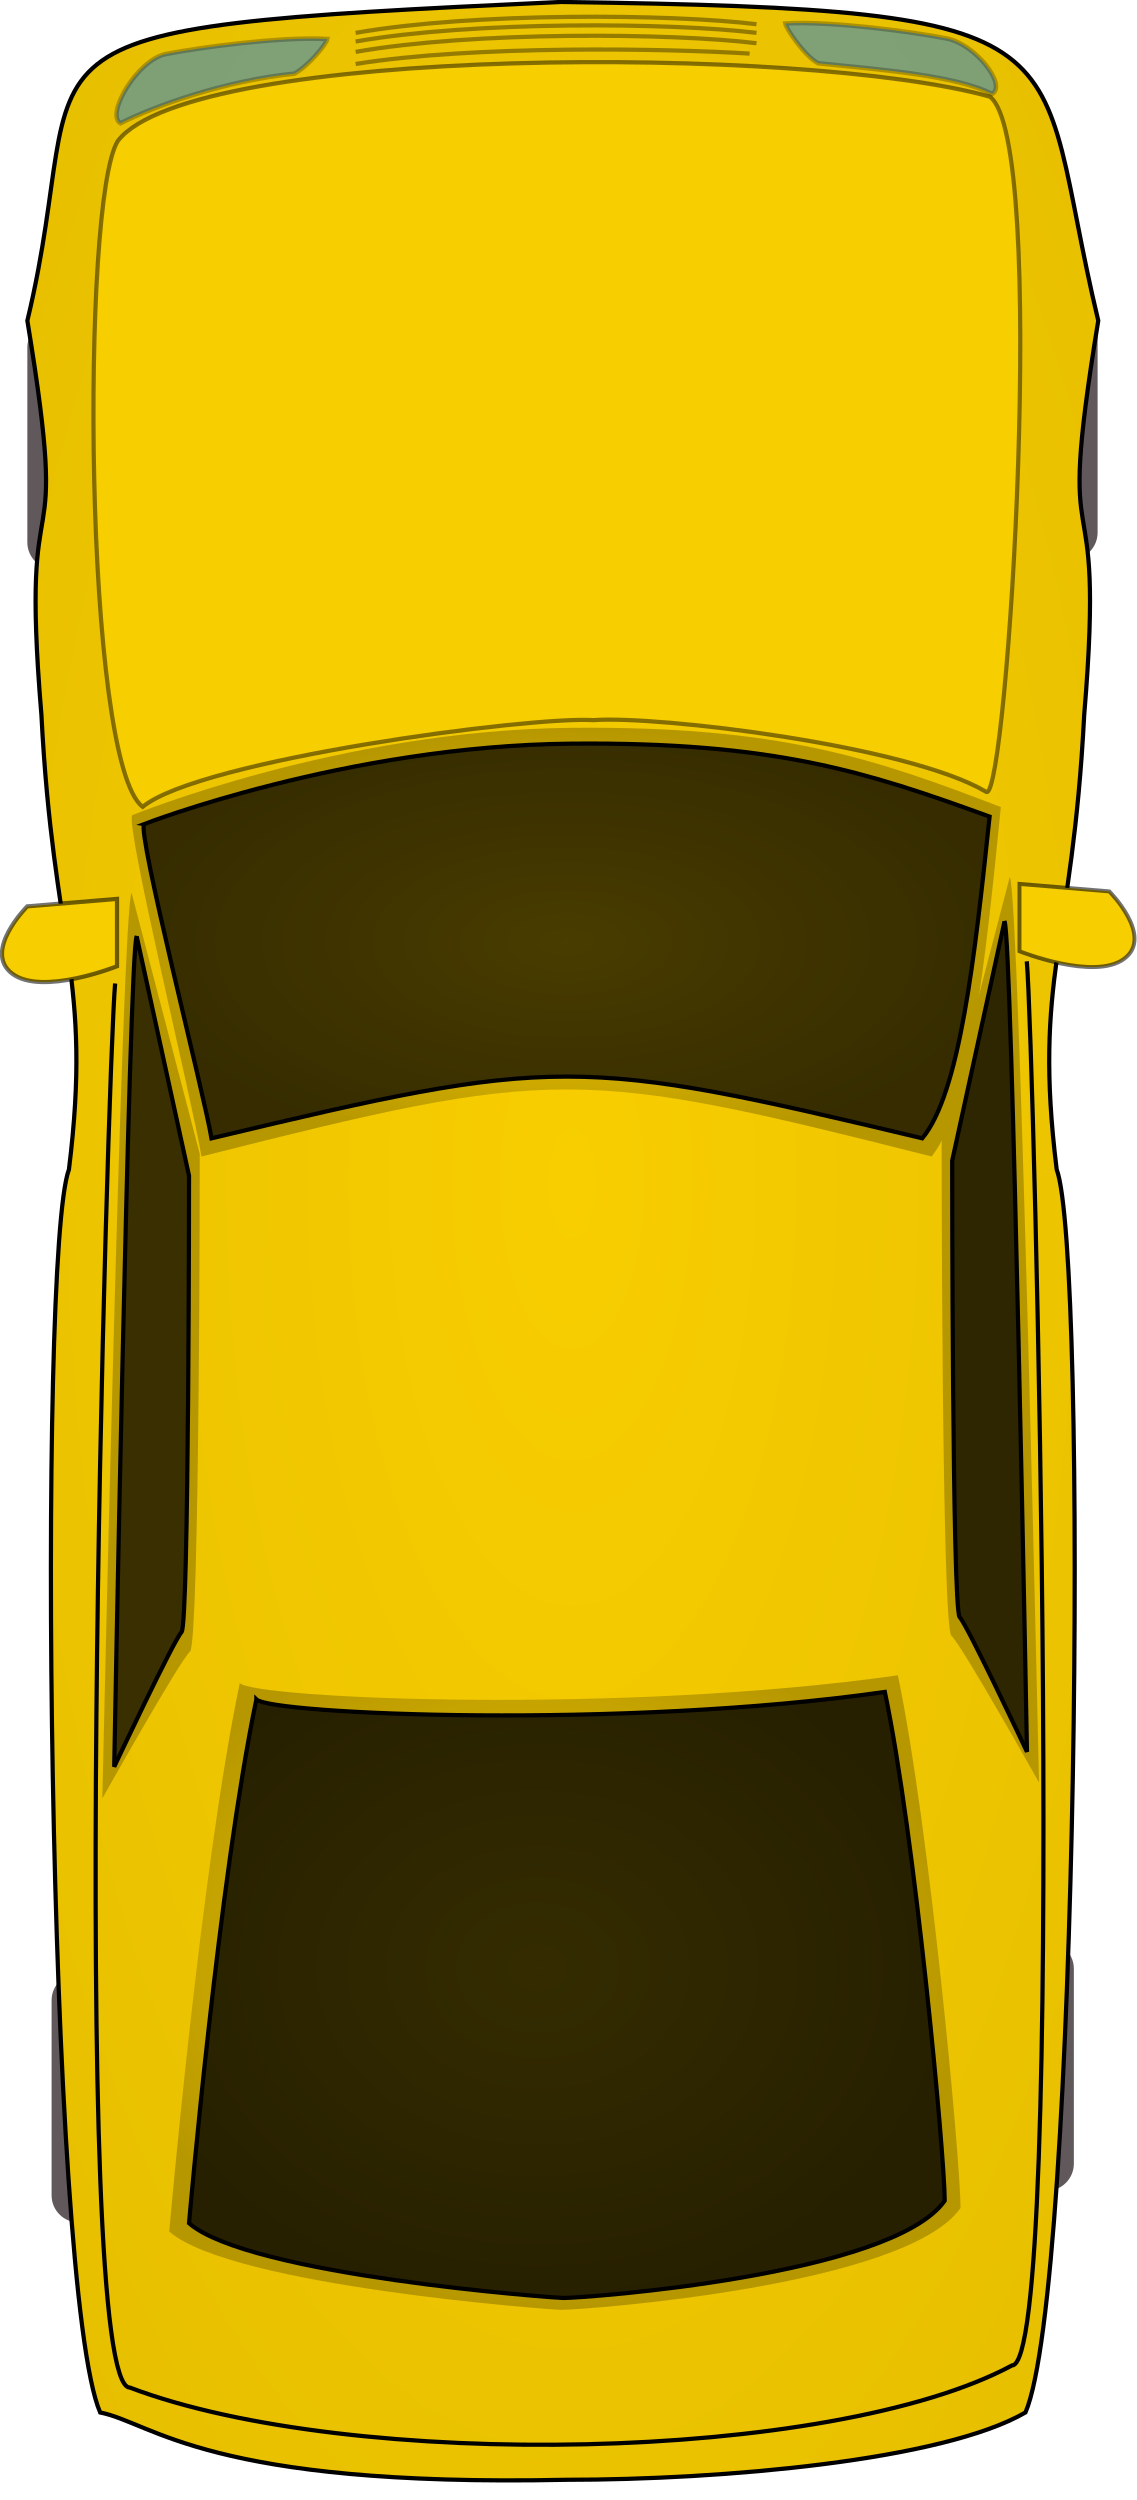
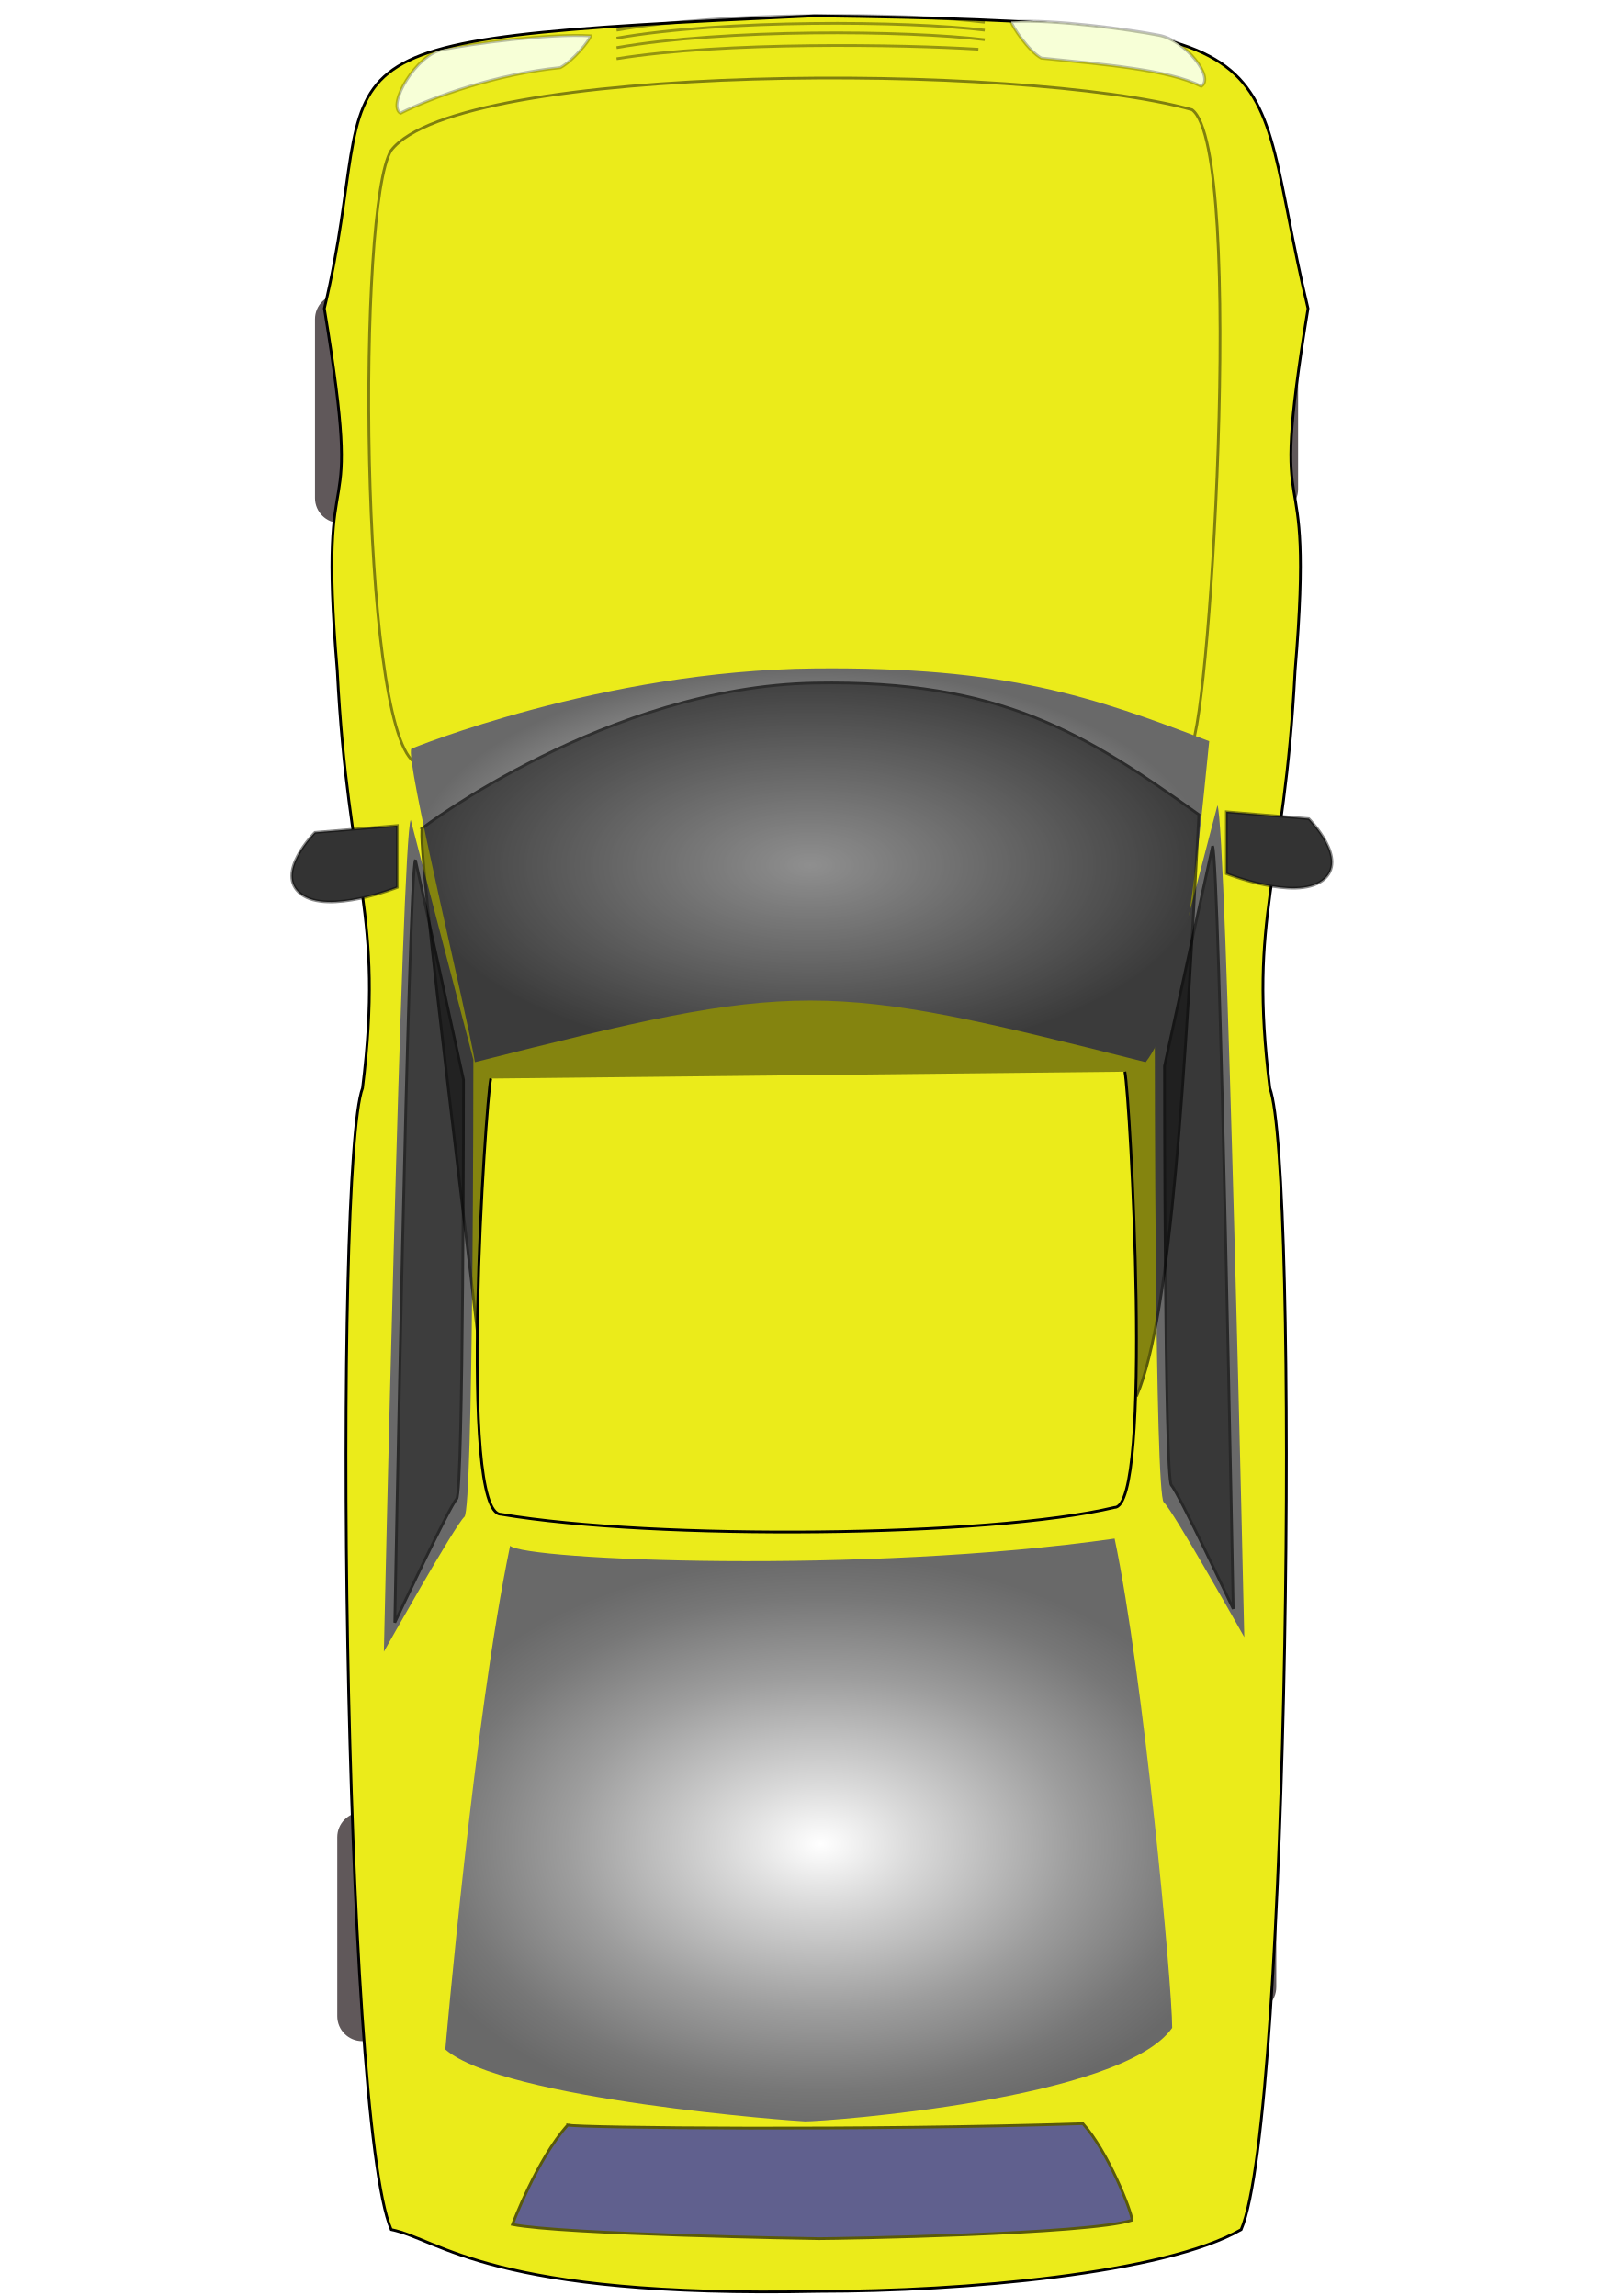
- <svg xmlns="http://www.w3.org/2000/svg" xmlns:xlink="http://www.w3.org/1999/xlink" id="svg171" viewBox="0 0 358.85 789.36" version="1.0">
-   <defs id="defs173">
-     <linearGradient id="linearGradient239">
-       <stop id="stop240" stop-color="#f8ce00" offset="0" />
-       <stop id="stop241" stop-color="#b79700" offset="1" />
-     </linearGradient>
-     <radialGradient id="radialGradient3189" xlink:href="#linearGradient239" gradientUnits="userSpaceOnUse" cy="819.9" cx="378.79" gradientTransform="matrix(1.1693 0 0 .93776 -273.1 -147.55)" r="115.39" />
-     <radialGradient id="radialGradient3193" xlink:href="#linearGradient239" gradientUnits="userSpaceOnUse" cy="598.63" cx="294.43" gradientTransform="matrix(1.5041 0 0 .74199 -264.04 -146.71)" r="91.234" />
-     <radialGradient id="radialGradient3197" xlink:href="#linearGradient239" gradientUnits="userSpaceOnUse" cy="153.65" cx="897.24" gradientTransform="matrix(-.39086 0 0 3.6334 703.38 -167.47)" r="15.849" />
-     <radialGradient id="radialGradient3200" xlink:href="#linearGradient239" gradientUnits="userSpaceOnUse" cy="153.65" cx="897.24" gradientTransform="matrix(.39086 0 0 3.6334 -343 -162.47)" r="15.849" />
-     <radialGradient id="radialGradient3205" xlink:href="#linearGradient239" gradientUnits="userSpaceOnUse" cy="319.37" cx="657.76" gradientTransform="matrix(.65803 0 0 1.5197 -252.14 -111.82)" r="1269.3" />
-   </defs>
-   <rect id="rect959" fill-rule="evenodd" rx="8.585" ry="8.585" height="78.696" width="27.775" y="623.04" x="16.287" stroke-width="1pt" fill="#60585a" />
-   <rect id="rect958" fill-rule="evenodd" rx="8.585" ry="8.585" height="78.696" width="27.775" y="613.04" x="311.29" stroke-width="1pt" fill="#60585a" />
-   <g id="g786" fill="#4a00ad" transform="matrix(-1 0 0 -1 282.65 766.12)">
-     <path id="path787" d="m76.616 699.19c-5.473-0.321-11.137-0.388-16.567 0.34-3.573 0.712-11.473 3.767-7.655 8.677 5.245 5.042 14.531 4.269 21.161 3.703l0.514 5.994c-9.129 0.75-20.165 0.992-26.841-6.329-5.981-9.521 3.376-16.399 12.025-18.017 5.782-0.733 11.564-0.349 17.362-0.688v6.32z" />
-     <path id="path788" d="m76.616 699.19c-5.473-0.321-11.137-0.388-16.567 0.34-3.573 0.712-11.473 3.767-7.655 8.677 5.245 5.042 14.531 4.269 21.161 3.703l0.514 5.994c-9.129 0.75-20.165 0.992-26.841-6.329-5.981-9.521 3.376-16.399 12.025-18.017 5.782-0.733 11.564-0.349 17.362-0.688v6.32z" transform="matrix(1 0 0 -1 0 1430)" />
-     <path id="path789" d="m97.472 715.31c-1.499-0.143-3.039-0.081-4.542-0.089-1.272-0.004-5.54-0.655-6.332 0.724-0.279 0.983 0.196 2.108 1.022 2.657 2.002 1.029 4.705 0.505 6.853 0.402 2.628-0.126 6.192-0.416 6.995 2.782 0.249 2.611-1.378 5.115-3.407 6.63-2.685 1.651-5.741 1.346-8.736 0.969-1.783-0.237-3.562-0.51-5.35-0.711l0.329-2.76c1.794 0.214 3.576 0.511 5.367 0.748 2.19 0.268 4.703 0.675 6.709-0.491 1.154-0.815 2.267-2.318 2.276-3.791 0.011-1.097-3.415-0.664-4.039-0.633-2.898 0.155-6.048 0.623-8.678-0.876-2.118-1.588-3.054-4.623-1.411-6.885 2.146-2.038 5.677-1.512 8.404-1.521 1.502-0.007 3.043 0.055 4.542-0.088v2.933z" transform="matrix(1.3776 0 0 1.3776 -36.308 -268.33)" />
-     <g id="g790" transform="matrix(1.166 0 0 1.0624 -26.21 -45.238)">
-       <path id="path791" d="m109.26 713.84c2.054 0.228 4.181 0.138 6.242 0.15 3.888 0.015 7.776-0.017 11.665-0.034 0.779-0.005 1.559-0.011 2.338-0.036v3.227c-0.779-0.026-1.559-0.032-2.338-0.037-3.889-0.017-7.777-0.049-11.665-0.034-2.061 0.012-4.188-0.078-6.242 0.15v-3.386z" />
-       <path id="path792" d="m119.37 715.87c-0.159 1.242-0.079 2.551-0.087 3.798-0.011 2.488-0.012 4.976 0.006 7.465 0.012 1.648 0.028 3.296 0.032 4.944 0.001 0.986-0.002 1.973-0.004 2.959h-3.321c-0.002-0.986-0.005-1.973-0.003-2.959 0.003-1.648 0.019-3.296 0.031-4.944 0.018-2.489 0.018-4.977 0.007-7.465-0.009-1.247 0.072-2.556-0.088-3.798h3.427z" transform="translate(1.3446 .33612)" />
+ <svg xmlns="http://www.w3.org/2000/svg" version="1.1" width="595.279" height="841.891" enable-background="new 0 0 595.279 841.891" xml:space="preserve" style="">
+   <rect id="backgroundrect" width="100%" height="100%" x="0" y="0" fill="none" stroke="none" />
+   <radialGradient id="path184_1_" cx="669.612" cy="537.19" r="548.8" gradientTransform="matrix(0.7018 0 0 -1.197 -170.9626 1041.424)" gradientUnits="userSpaceOnUse">
+     <stop offset="0" style="stop-color:#1F1F1F" />
+     <stop offset="1" style="stop-color:#000000" />
+   </radialGradient>
+   <radialGradient id="path272_1_" cx="917.098" cy="694.117" r="15.849" gradientTransform="matrix(0.4169 0 0 -3.8752 -267.8295 3111.983)" gradientUnits="userSpaceOnUse">
+     <stop offset="0" style="stop-color:#FFFFFF" />
+     <stop offset="1" style="stop-color:#696969" />
+   </radialGradient>
+   <radialGradient id="path274_1_" cx="877.661" cy="694.117" r="15.849" gradientTransform="matrix(-0.4169 0 0 -3.8752 848.3018 3106.651)" gradientUnits="userSpaceOnUse">
+     <stop offset="0" style="stop-color:#FFFFFF" />
+     <stop offset="1" style="stop-color:#696969" />
+   </radialGradient>
+   <radialGradient id="path275_1_" cx="299.683" cy="273.77" r="91.231" gradientTransform="matrix(1.6042 0 0 -0.7914 -183.7809 533.9191)" gradientUnits="userSpaceOnUse">
+     <stop offset="0" style="stop-color:#FFFFFF" />
+     <stop offset="1" style="stop-color:#696969" />
+   </radialGradient>
+   <radialGradient id="path270_1_" cx="396.345" cy="32.544" r="128.271" gradientTransform="matrix(1.2471 0 0 -0.8235 -193.3944 702.9675)" gradientUnits="userSpaceOnUse">
+     <stop offset="0" style="stop-color:#FFFFFF" />
+     <stop offset="0.209" style="stop-color:#DADADA" />
+     <stop offset="0.582" style="stop-color:#9D9D9D" />
+     <stop offset="0.856" style="stop-color:#777777" />
+     <stop offset="1" style="stop-color:#696969" />
+   </radialGradient>
+   <g class="currentLayer" style="">
+     <path id="rect959" fill="#60585A" d="M132.802,664.502h11.311c5.057,0,9.156,4.1,9.156,9.156v65.62c0,5.058-4.1,9.156-9.156,9.156  h-11.311c-5.057,0-9.156-4.099-9.156-9.156v-65.62C123.646,668.602,127.745,664.502,132.802,664.502z" />
+     <path id="rect958" fill="#60585A" d="M447.437,653.836h11.311c5.057,0,9.156,4.1,9.156,9.156v65.621c0,5.057-4.1,9.156-9.156,9.156  h-11.311c-5.058,0-9.156-4.1-9.156-9.156v-65.621C438.281,657.936,442.379,653.836,447.437,653.836z" />
+     <g id="g786">
+       <path id="path787" fill="#4A00AD" d="M326.02,71.384 c5.837,0.343 11.878,0.414 17.669,-0.362 c3.812,-0.759 12.237,-4.018 8.165,-9.254 c-5.595,-5.377 -15.498,-4.553 -22.569,-3.95 l-0.548,-6.393 c9.736,-0.8 21.507,-1.058 28.627,6.75 c6.379,10.154 -3.601,17.49 -12.825,19.216 c-6.167,0.782 -12.333,0.373 -18.518,0.734 L326.02,71.384 L326.02,71.384 z" stroke-width="0" />
+       <path id="path788" fill="#4A00AD" d="M326.02,37.66 c5.837,-0.342 11.878,-0.414 17.669,0.363 c3.812,0.759 12.237,4.018 8.165,9.254 c-5.595,5.377 -15.498,4.553 -22.569,3.95 l-0.548,6.393 c9.736,0.8 21.507,1.058 28.627,-6.75 c6.379,-10.155 -3.601,-17.49 -12.825,-19.216 c-6.167,-0.782 -12.333,-0.373 -18.518,-0.734 L326.02,37.66 L326.02,37.66 z" stroke-width="0" />
+       <path id="path789" fill="#4A00AD" d="M303.245,52.302 c2.202,0.21 4.466,0.119 6.673,0.131 c1.868,0.006 8.14,0.962 9.303,-1.064 c0.41,-1.444 -0.288,-3.097 -1.502,-3.904 c-2.941,-1.512 -6.912,-0.742 -10.068,-0.59 c-3.86,0.185 -9.098,0.611 -10.277,-4.087 c-0.365,-3.836 2.024,-7.516 5.007,-9.742 c3.944,-2.426 8.436,-1.978 12.836,-1.423 c2.62,0.348 5.233,0.749 7.86,1.044 l-0.483,4.055 c-2.636,-0.314 -5.254,-0.75 -7.885,-1.099 c-3.218,-0.394 -6.911,-0.992 -9.856,0.722 c-1.696,1.197 -3.331,3.406 -3.344,5.57 c-0.016,1.612 5.018,0.976 5.934,0.93 c4.258,-0.228 8.887,-0.915 12.751,1.287 c3.112,2.333 4.487,6.792 2.073,10.116 c-3.153,2.994 -8.341,2.221 -12.348,2.234 c-2.207,0.011 -4.471,-0.081 -6.673,0.129 V52.302 L303.245,52.302 z" stroke-width="0" />
+       <g id="g790" stroke-width="0">
+         <path id="path791" fill="#4A00AD" d="M299.814,56.499 c-2.555,-0.258 -5.199,-0.156 -7.763,-0.17 c-4.835,-0.017 -9.67,0.019 -14.507,0.038 c-0.969,0.005 -1.939,0.013 -2.907,0.041 v-3.657 c0.969,0.03 1.939,0.036 2.907,0.042 c4.837,0.019 9.672,0.055 14.507,0.038 c2.564,-0.014 5.209,0.088 7.763,-0.17 V56.499 L299.814,56.499 z" stroke-width="0" />
+         <path id="path792" fill="#4A00AD" d="M285.569,53.819 c0.198,-1.408 0.099,-2.891 0.108,-4.304 c0.014,-2.819 0.015,-5.638 -0.008,-8.459 c-0.015,-1.868 -0.034,-3.735 -0.04,-5.602 c-0.001,-1.118 0.003,-2.235 0.006,-3.353 h4.13 c0.002,1.118 0.006,2.235 0.003,3.353 c-0.003,1.868 -0.023,3.735 -0.038,5.602 c-0.022,2.821 -0.022,5.639 -0.009,8.459 c0.012,1.413 -0.09,2.896 0.11,4.304 H285.569 z" stroke-width="0" />
+       </g>
+       <g id="g793" stroke-width="0">
+         <path id="path794" fill="#4A00AD" d="M269.659,55.738 c0.233,-1.819 0.121,-3.735 0.143,-5.564 c0.049,-4.597 0.055,-9.195 0.009,-13.793 c-0.019,-1.505 -0.041,-3.011 -0.07,-4.516 H273.234 c-0.029,1.505 -0.053,3.011 -0.07,4.516 c-0.046,4.598 -0.04,9.196 0.008,13.793 c0.022,1.829 -0.091,3.745 0.144,5.564 H269.659 L269.659,55.738 z" stroke-width="0" />
+         <path id="path795" fill="#4A00AD" d="M271.846,56.836 c-1.504,-0.167 -3.054,-0.079 -4.565,-0.121 c-3.229,-0.147 -6.067,-1.089 -6.49,-4.705 c-0.098,-3.621 1.89,-5.792 5.406,-6.463 c1.649,-0.208 3.262,-0.145 4.911,0.031 l-0.377,3.377 c-1.302,-0.146 -2.583,-0.213 -3.887,-0.054 c-1.712,0.315 -2.579,0.938 -2.565,2.747 c0.132,1.637 1.703,1.587 3.088,1.653 c1.475,0.03 3.009,0.086 4.479,-0.078 V56.836 L271.846,56.836 z" stroke-width="0" />
+         <path id="path796" fill="#4A00AD" d="M270.406,47.163 c-1.304,-0.145 -2.657,-0.077 -3.967,-0.087 c-2.814,-0.022 -5.97,0.196 -8.307,-1.637 c-1.977,-2.09 -1.296,-4.663 -0.556,-7.142 c0.503,-1.677 0.932,-3.325 0.986,-5.084 c0.003,-0.344 0,-0.684 -0.009,-1.026 l3.525,-0.09 c0.011,0.409 0.014,0.816 0.01,1.225 c-0.066,2.06 -0.562,3.992 -1.154,5.955 c-0.269,0.9 -1.017,2.566 -0.519,3.509 c1.19,1.353 4.451,0.867 6.022,0.854 c1.31,-0.011 2.663,0.057 3.967,-0.087 V47.163 L270.406,47.163 z" stroke-width="0" />
+         <rect id="rect797" x="9.365" y="709.294" fill="#4A00AD" width="2.51" height="3.227" transform="matrix(-1,0,0,-1,282.65,766.12) " stroke-width="0" />
+       </g>
+       <path id="path798" fill="#4A00AD" d="M231.338,44.102 c0,-7.421 5.542,-13.445 12.37,-13.445 s12.368,6.024 12.368,13.445 c0,7.422 -5.54,13.445 -12.368,13.445 S231.338,51.524 231.338,44.102 L231.338,44.102 zM235.283,44.445 c0,-5.055 3.775,-9.158 8.426,-9.158 c4.651,0 8.426,4.103 8.426,9.158 c0,5.057 -3.774,9.158 -8.426,9.158 C239.058,53.604 235.283,49.501 235.283,44.445 z" stroke-width="0" />
    </g>
-     <g id="g793">
-       <path id="path794" d="m129.46 713.86c-0.219 1.706-0.114 3.502-0.134 5.217-0.046 4.31-0.051 8.621-0.008 12.932 0.017 1.411 0.038 2.823 0.066 4.234h-3.275c0.027-1.411 0.049-2.823 0.066-4.234 0.043-4.311 0.037-8.622-0.008-12.932-0.021-1.715 0.085-3.511-0.134-5.217h3.427z" />
-       <path id="path795" d="m127.41 712.83c1.41 0.156 2.863 0.074 4.28 0.113 3.027 0.138 5.689 1.021 6.086 4.411 0.091 3.395-1.772 5.431-5.069 6.06-1.547 0.195-3.059 0.136-4.605-0.029l0.353-3.167c1.221 0.137 2.422 0.2 3.645 0.051 1.605-0.296 2.418-0.88 2.405-2.576-0.124-1.535-1.597-1.488-2.895-1.55-1.383-0.028-2.821-0.081-4.2 0.073v-3.386z" />
-       <path id="path796" d="m128.76 721.9c1.223 0.136 2.492 0.072 3.72 0.082 2.638 0.021 5.597-0.184 7.788 1.535 1.853 1.96 1.215 4.372 0.521 6.696-0.472 1.573-0.874 3.118-0.925 4.767-0.003 0.322 0 0.641 0.008 0.962l-3.305 0.084c-0.01-0.383-0.013-0.765-0.009-1.148 0.062-1.931 0.526-3.743 1.082-5.583 0.252-0.844 0.953-2.406 0.486-3.29-1.116-1.268-4.173-0.813-5.646-0.801-1.228 0.01-2.497-0.054-3.72 0.082v-3.386z" />
-       <rect id="rect797" fill-rule="evenodd" height="3.025" width="2.353" y="712.84" x="126.06" stroke-width="1pt" />
-     </g>
-     <path id="path798" d="m165.39 724.77c0 6.958-5.196 12.606-11.598 12.606s-11.597-5.648-11.597-12.606c0-6.959 5.195-12.606 11.597-12.606s11.598 5.647 11.598 12.606zm-3.698-0.322c0 4.739-3.54 8.586-7.9 8.586-4.361 0-7.9-3.847-7.9-8.586 0-4.741 3.539-8.587 7.9-8.587 4.36 0 7.9 3.846 7.9 8.587z" fill-rule="evenodd" stroke-width="1pt" />
+     <path id="rect317" fill="#60585A" d="M455.436,104.562h11.311c5.057,0,9.156,4.1,9.156,9.156v65.621c0,5.057-4.1,9.156-9.156,9.156  h-11.311c-5.057,0-9.156-4.099-9.156-9.156v-65.621C446.28,108.662,450.379,104.562,455.436,104.562z" />
+     <path id="rect316" fill="#60585A" d="M124.639,107.849h11.311c5.058,0,9.156,4.1,9.156,9.156v65.621  c0,5.057-4.099,9.156-9.156,9.156h-11.311c-5.057,0-9.156-4.099-9.156-9.156v-65.621  C115.483,111.949,119.582,107.849,124.639,107.849z" />
+     <path id="path184" fill="#ebeb1a" stroke="#000000" d="M299.463,840.214 c-120.595,2.519 -139.077,-19.113 -156.899,-22.676 c-17.817,-41.357 -21.2,-390.069 -10.511,-418.578 c7.991,-64.569 -5.265,-75.261 -9.266,-153.082 c-7.615,-90.884 10.469,-40.347 -4.734,-132.764 c23.1,-96.22 -20.409,-98.179 179.734,-107.327 C481.457,8.349 455.594,16.897 478.684,113.115 c-15.203,92.418 2.881,41.881 -4.734,132.764 c-4.001,77.816 -17.257,88.508 -9.266,153.082 c10.689,28.505 7.307,377.216 -10.511,418.578 c-27.894,16.161 -101.812,22.676 -154.724,22.676 H299.463 z" class="" transform="translate(0.8547008,0) " fill-opacity="1" />
+     <path id="path272" fill="url(#path272_1_)" d="M150.576,300.639l22.967,87.928c0,0,0,164.867-3.28,167.608  c-3.282,2.747-29.529,49.458-29.529,49.458s6.562-299.497,9.844-305L150.576,300.639z" />
+     <path id="path274" fill="url(#path274_1_)" d="M446.332,295.306l-22.967,87.928c0,0,0,164.868,3.28,167.608  c3.282,2.748,29.528,49.458,29.528,49.458s-6.561-299.497-9.843-305L446.332,295.306z" />
+     <path id="path230" fill="#ebeb1a" stroke="#000000" stroke-opacity="0.459" d="M143.385,55.176 c-12.443,19.909 -11.536,209.278 8.373,224.209 c19.23,-15.839 130.631,-30.552 151.813,-29.185 c21.638,-1.591 106.328,8.591 132.348,24.208 c7.015,2.272 21.04,-219.229 1.13,-234.161 C374.825,22.816 168.266,22.816 143.385,55.169 V55.176 z" class="" fill-opacity="1" />
+     <path id="path275" fill="url(#path275_1_)" d="M150.818,274.519c0,0,69.892-28.687,147.866-29.42  c70.214-0.684,101.925,10.263,144.635,26.684c-5.177,52-10.354,101.261-23.297,117.683c-119.069-30.108-126.833-30.108-245.902,0  c-2.592-16.414-25.889-112.211-23.3-114.942L150.818,274.519z" />
+     <path id="path185" opacity="0.62" fill-opacity="0.704" stroke="#000000" d="M154.814,303.664 c0,0 68.027,-51.88 143.931,-53.206 c68.342,-1.236 99.206,18.562 140.783,48.258 c-5.038,94.041 -10.077,183.127 -22.676,212.825 c-115.901,-54.444 -123.452,-54.442 -239.354,0.002 c-2.52,-29.696 -25.195,-202.927 -22.677,-207.877 L154.814,303.664 z" class="" />
+     <path id="path270" fill="url(#path270_1_)" d="M187.009,566.796c-13.192,63.318-23.744,184.683-23.744,184.683  c21.106,18.469,129.276,26.384,131.921,26.384c7.915,0,116.083-7.915,134.556-34.298c0-15.83-10.554-129.276-21.107-179.404  c-92.34,13.19-216.338,7.915-221.617,2.638L187.009,566.796z" />
+     <path id="path188" opacity="0.62" fill-opacity="1" stroke="#000000" d="M208.119,779.213 c-11.245,12.496 -20.239,36.446 -20.239,36.446 c17.99,3.645 110.184,5.207 112.44,5.207 c6.747,0 98.942,-1.562 114.687,-6.769 c0,-3.124 -8.996,-25.512 -17.99,-35.406 c-78.706,2.603 -184.396,1.562 -188.899,0.521 V779.213 z" class="" fill="#0b0bd5" />
+     <path id="path189" fill="#333333" stroke="#000000" stroke-opacity="0.459" d="M449.596,297.663l30.234,2.52  c0,0,15.118,15.117,5.04,22.676c-10.079,7.559-35.274-2.519-35.274-2.519V297.663z" />
+     <path id="path190" fill="#333333" stroke="#000000" stroke-opacity="0.459" d="M145.68,302.708l-30.235,2.519  c0,0-15.117,15.118-5.039,22.676c10.079,7.559,35.274-2.52,35.274-2.52V302.708z" />
+     <path id="path304" fill="#F7FFD7" stroke="#000000" stroke-width="1.082" stroke-opacity="0.252" d="M162.356,18.158  c-9.623,1.677-20.605,20.262-15.555,23.359c12.032-6.068,35.545-14.405,58.644-16.728c4.571-2.453,10.813-9.979,11.047-11.657  C200.616,12.23,172.854,16.093,162.356,18.158L162.356,18.158z" />
+     <path id="path306" fill="#F7FFD7" stroke="#000000" stroke-width="1.082" stroke-opacity="0.252" d="M424.853,12.921  c9.623,1.678,20.605,15.606,15.554,18.704c-12.03-6.067-35.544-8.004-58.643-10.328c-4.57-2.453-10.809-11.723-11.05-13.401  C386.593,6.992,414.355,10.856,424.853,12.921L424.853,12.921z" />
+     <path id="path307" fill="none" stroke="#000000" stroke-opacity="0.371" d="M226.037,11.071  c39.566-6.983,106.48-6.401,134.993-2.911" />
+     <path id="path308" fill="none" stroke="#000000" stroke-opacity="0.371" d="M226.037,13.98  c39.566-6.983,106.48-6.401,134.993-2.911" />
+     <path id="path309" fill="none" stroke="#000000" stroke-opacity="0.371" d="M226.037,17.471  c39.566-6.983,106.48-6.401,134.993-2.911" />
+     <path id="path310" fill="none" stroke="#000000" stroke-opacity="0.371" d="M226.037,21.544  c39.566-6.4,104.734-5.238,132.668-3.493" />
+     <path id="path186" opacity="0.62" fill-opacity="0.685" stroke="#000000" d="M152.294,315.304l17.637,80.625  c0,0,0,151.172-2.52,153.69c-2.521,2.519-22.676,45.351-22.676,45.351s5.038-274.625,7.559-279.67V315.304z" />
+     <path id="path211" fill="#ebeb1a" stroke="#000000" d="M179.913,394.628 c-1.884,9.25 -12.107,159.806 3.769,159.767 c56.417,9.538 178.985,8.499 224.94,-2.523 c14.158,-0.026 5.653,-150.52 3.769,-159.767 " class="" fill-opacity="1" transform="translate(0,0.8547008) " />
+     <path id="path187" opacity="0.62" fill-opacity="0.748" stroke="#000000" d="M444.562,310.27l-17.636,80.625  c0,0,0,151.172,2.519,153.69c2.521,2.519,22.676,45.351,22.676,45.351s-5.038-274.625-7.559-279.67V310.27z" />
+     <rect fill="#0b0bd5" stroke="#000000" stroke-opacity="0.46" stroke-dashoffset="" fill-rule="nonzero" id="svg_1" x="190" y="205" width="1" height="0" style="color: rgb(0, 0, 0);" />
  </g>
-   <rect id="rect317" fill-rule="evenodd" rx="8.585" ry="8.585" height="78.696" width="27.775" y="98.038" x="318.79" stroke-width="1pt" fill="#60585a" />
-   <rect id="rect316" fill-rule="evenodd" rx="8.585" ry="8.585" height="78.696" width="27.775" y="101.12" x="8.633" stroke-width="1pt" fill="#60585a" />
-   <path id="path184" d="m178.73 782.98c-113.07 2.362-130.4-17.92-147.11-21.261-16.705-38.776-19.877-365.73-9.855-392.46 7.493-60.54-4.936-70.565-8.687-143.53-7.14-85.213 9.815-37.829-4.439-124.48 21.658-90.216-19.136-92.053 168.52-100.63 172.21 2.401 147.96 10.415 169.61 100.63-14.254 86.652 2.701 39.268-4.439 124.48-3.751 72.961-16.18 82.986-8.687 143.53 10.022 26.727 6.85 353.68-9.855 392.46-26.153 15.153-95.459 21.261-145.07 21.261z" fill-rule="evenodd" stroke="#000" stroke-width="1pt" fill="url(#radialGradient3205)" />
-   <path id="path272" d="m41.537 281.88s21.534 82.442 21.534 82.442 0 154.58-3.076 157.15c-3.077 2.576-27.686 46.372-27.686 46.372s6.152-280.81 9.229-285.97z" fill-rule="evenodd" fill="url(#radialGradient3200)" />
-   <path id="path274" d="m318.84 276.88s-21.534 82.442-21.534 82.442 0 154.58 3.076 157.15c3.077 2.576 27.686 46.372 27.686 46.372s-6.152-280.81-9.229-285.97z" fill-rule="evenodd" fill="url(#radialGradient3197)" />
-   <path id="path230" d="m37.198 44.521c-11.667 18.667-10.816 196.22 7.851 210.22 18.03-14.851 122.48-28.646 142.34-27.364 20.288-1.492 99.694 8.055 124.09 22.697 6.577 2.13 19.727-205.55 1.059-219.55-58.34-16.344-252.01-16.344-275.34 13.99z" stroke-opacity=".459" fill-rule="evenodd" stroke="#000" stroke-width="1pt" fill="#f7ce00" />
-   <path id="path275" d="m41.764 257.39s65.53-26.897 138.64-27.585c65.833-0.641 95.565 9.623 135.61 25.019-4.853 48.756-9.708 94.943-21.843 110.34-111.64-28.23-118.92-28.23-230.56 0-2.43-15.39-24.273-105.21-21.846-107.77z" fill-rule="evenodd" fill="url(#radialGradient3193)" />
-   <path id="path185" d="m45.51 260.2s63.783-24.762 134.95-25.395c64.078-0.59 93.017 8.859 132 23.033-4.724 44.885-9.449 87.405-21.261 101.58-108.67-25.986-115.75-25.985-224.42 0.001-2.362-14.174-23.623-96.856-21.261-99.218z" fill-rule="evenodd" fill-opacity=".704" stroke="#000" stroke-width="1pt" />
-   <path id="path270" d="m75.697 531.43c-12.369 59.368-22.263 173.16-22.263 173.16 19.79 17.316 121.21 24.737 123.69 24.737 7.421 0 108.84-7.421 126.16-32.158 0-14.842-9.896-121.21-19.79-168.21-86.579 12.368-202.84 7.421-207.79 2.473z" fill-rule="evenodd" fill="url(#radialGradient3189)" />
-   <path id="path188" d="m80.945 536.59c-11.812 56.695-21.261 165.36-21.261 165.36 18.899 16.536 115.75 23.623 118.12 23.623 7.087 0 103.94-7.087 120.48-30.71 0-14.174-9.45-115.75-18.899-160.64-82.681 11.811-193.71 7.087-198.44 2.362z" fill-rule="evenodd" fill-opacity=".786" stroke="#000" stroke-width="1pt" />
-   <path id="path189" d="m321.9 279.09l28.348 2.362s14.174 14.174 4.725 21.261c-9.45 7.087-33.073-2.362-33.073-2.362v-21.261z" stroke-opacity=".553" fill-rule="evenodd" stroke="#000" stroke-width="1.25" fill="#f7ce00" />
-   <path id="path190" d="m36.946 283.82l-28.348 2.362s-14.174 14.174-4.725 21.261c9.45 7.087 33.073-2.362 33.073-2.362v-21.261z" stroke-opacity=".547" fill-rule="evenodd" stroke="#000" stroke-width="1pt" fill="#f7ce00" />
-   <path id="path304" d="m52.582 17.025c-9.023 1.573-19.32 18.998-14.584 21.902 11.281-5.689 33.327-13.506 54.984-15.684 4.286-2.3 10.138-9.356 10.358-10.929-14.886-0.847-40.915 2.775-50.758 4.711z" stroke-opacity=".252" fill-rule="evenodd" fill-opacity=".566" stroke="#000" stroke-width="1.082pt" fill="#2e87cf" />
-   <path id="path306" d="m298.7 12.115c9.023 1.573 19.32 14.633 14.584 17.537-11.28-5.689-33.327-7.505-54.984-9.684-4.285-2.3-10.134-10.992-10.36-12.565 14.888-0.847 40.917 2.775 50.76 4.712z" stroke-opacity=".252" fill-rule="evenodd" fill-opacity=".566" stroke="#000" stroke-width="1.082pt" fill="#2e87cf" />
-   <path id="path307" d="m112.29 10.38c37.098-6.547 99.837-6.002 126.57-2.729" stroke-opacity=".371" stroke="#000" stroke-width="1pt" fill="none" />
-   <path id="path308" d="m112.29 13.108c37.098-6.547 99.837-6.002 126.57-2.729" stroke-opacity=".371" stroke="#000" stroke-width="1pt" fill="none" />
-   <path id="path309" d="m112.29 16.381c37.098-6.547 99.837-6.002 126.57-2.729" stroke-opacity=".371" stroke="#000" stroke-width="1pt" fill="none" />
-   <path id="path310" d="m112.29 20.2c37.098-6.001 98.2-4.911 124.39-3.275" stroke-opacity=".371" stroke="#000" stroke-width="1pt" fill="none" />
-   <path id="path186" d="m43.148 295.63s16.536 75.595 16.536 75.595 0 141.74-2.362 144.1c-2.363 2.362-21.261 42.521-21.261 42.521s4.724-257.49 7.087-262.22z" fill-rule="evenodd" fill-opacity=".686" stroke="#000" stroke-width="1pt" />
-   <path id="path211" d="m36.35 310.53c-2.333 25.667-14.991 443.45 4.666 443.34 69.856 26.467 221.62 23.584 278.52-7 17.53-0.071 6.999-417.68 4.666-443.34" stroke="#000" stroke-width="1pt" fill="none" />
-   <path id="path187" d="m317.18 290.91s-16.536 75.595-16.536 75.595 0 141.74 2.362 144.1c2.363 2.362 21.261 42.521 21.261 42.521s-4.724-257.49-7.087-262.22z" fill-rule="evenodd" fill-opacity=".748" stroke="#000" stroke-width="1pt" />
</svg>
